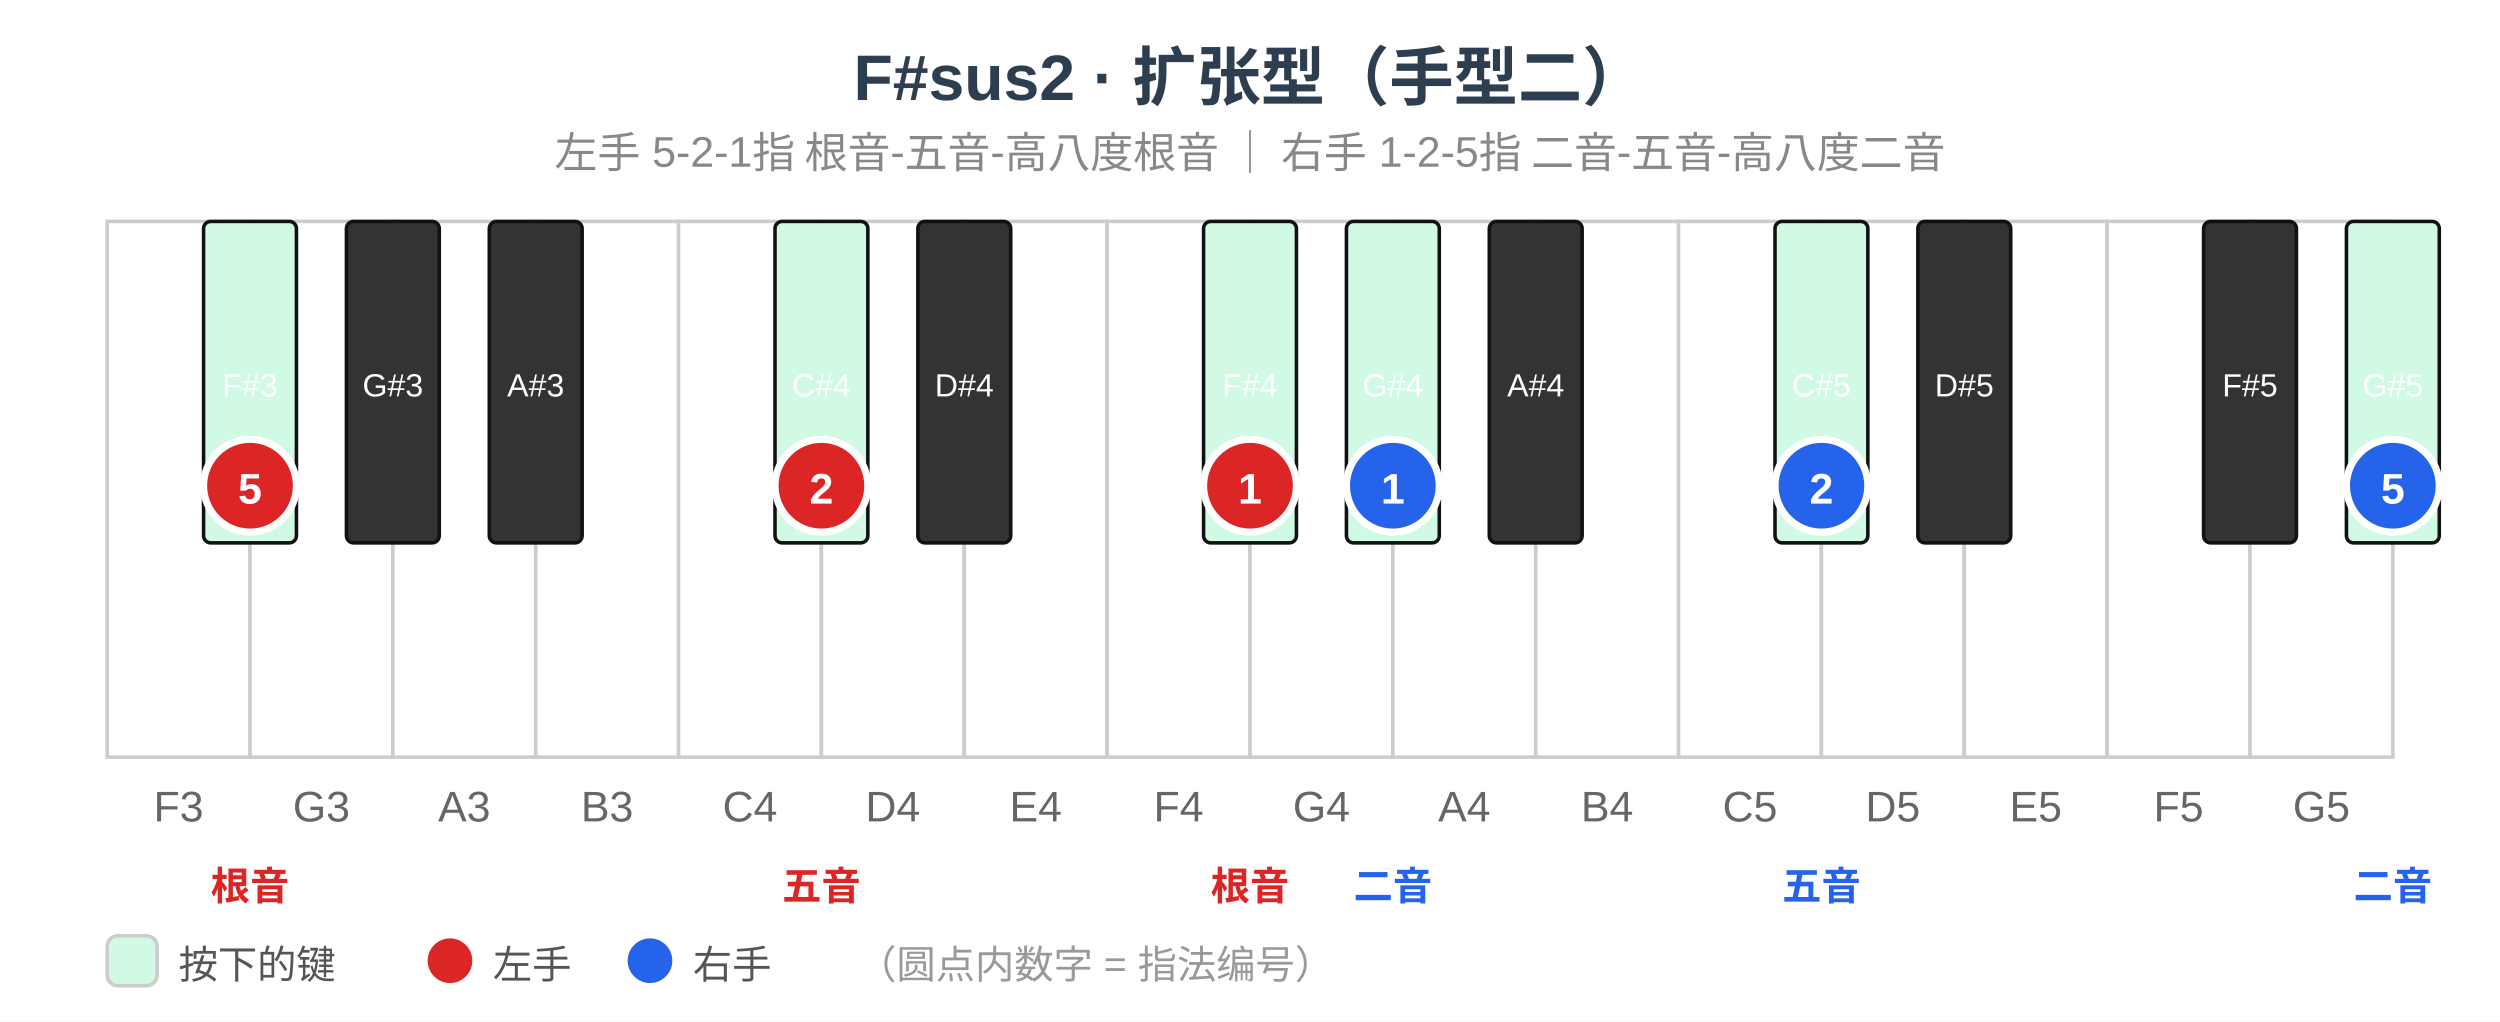
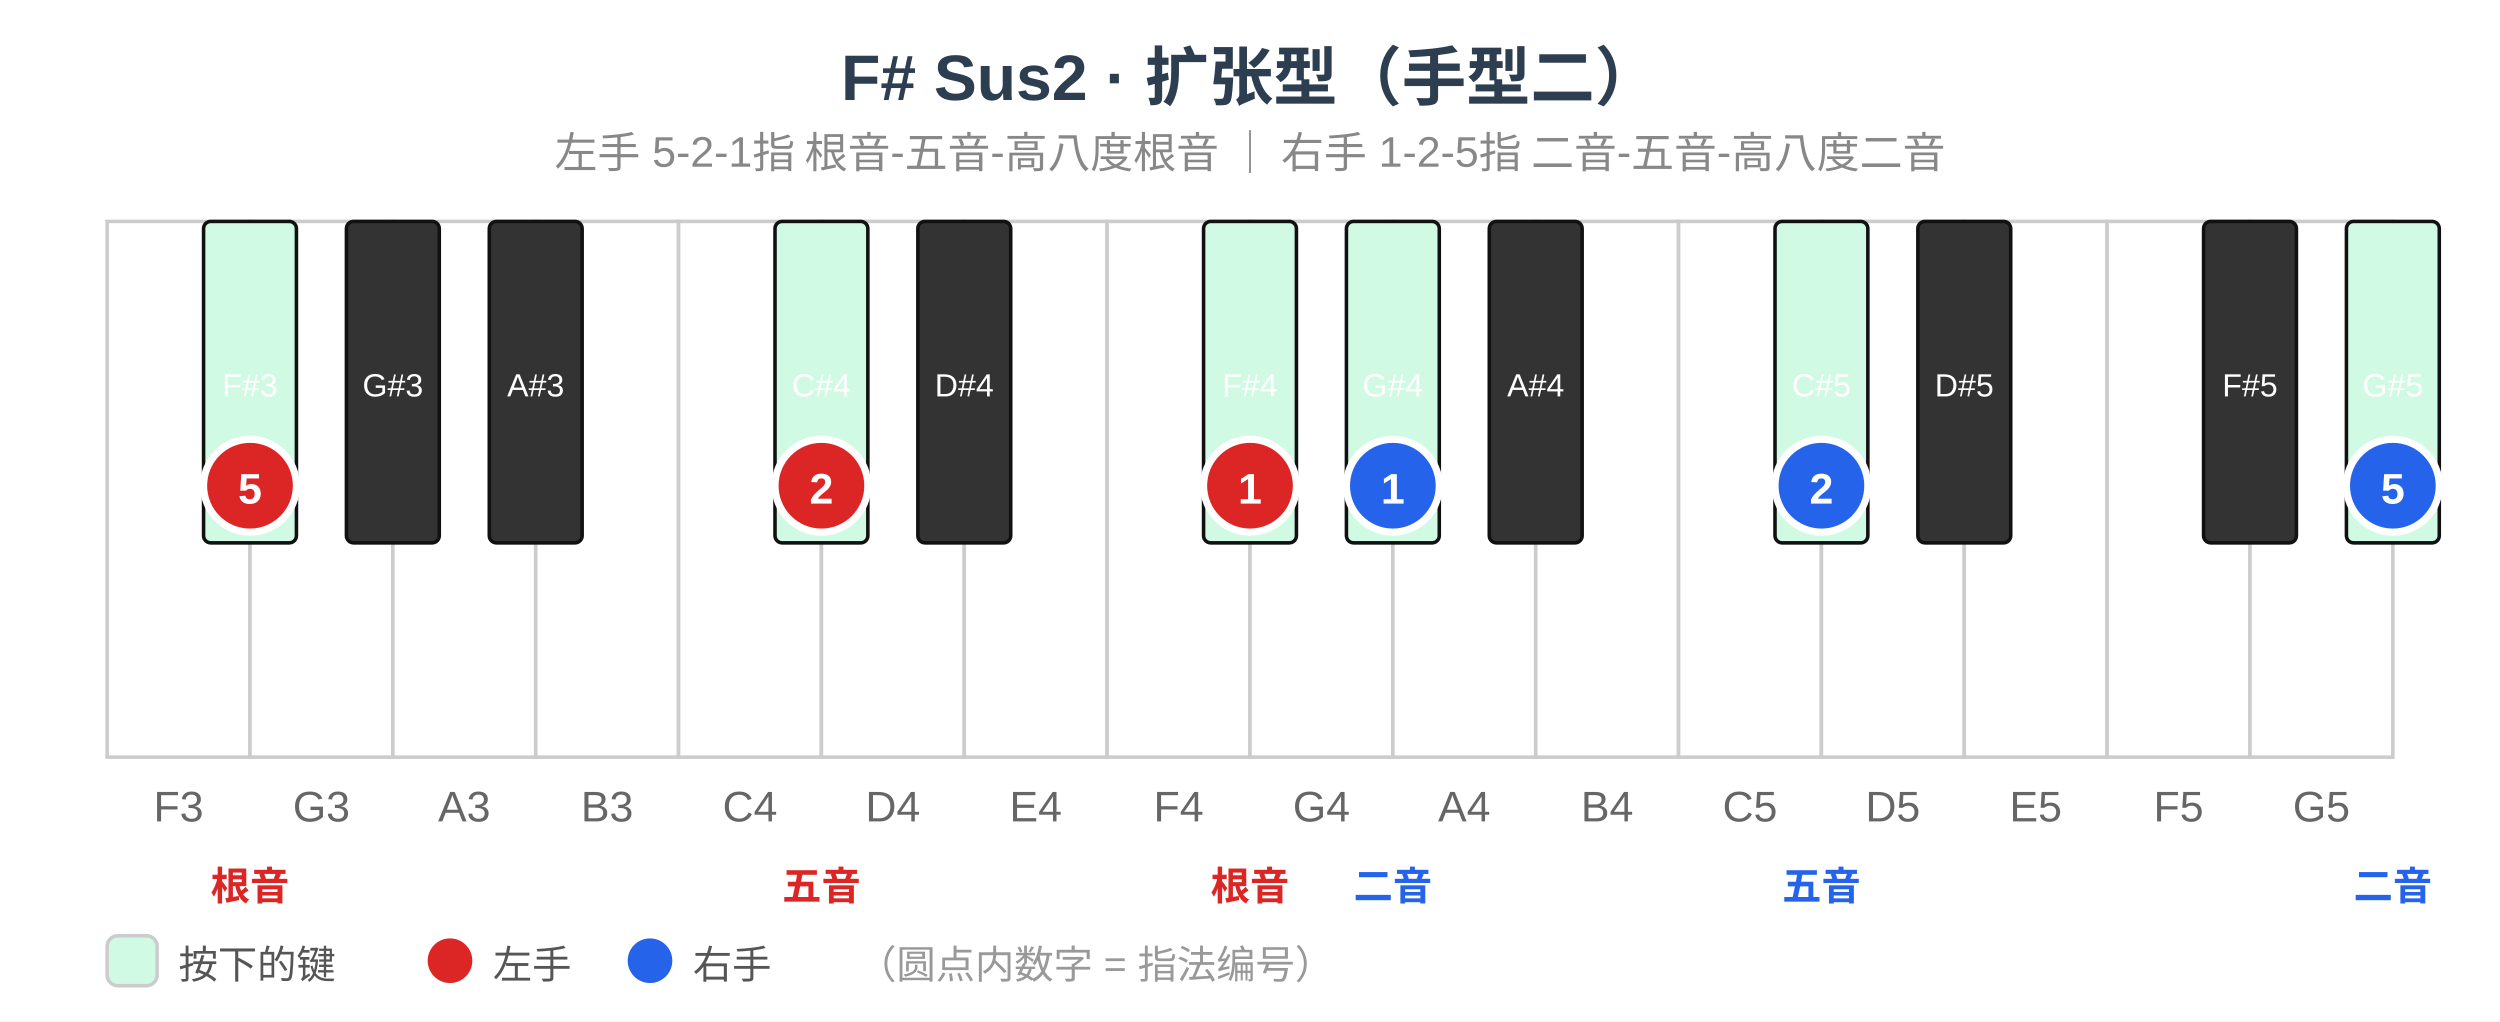
<svg xmlns="http://www.w3.org/2000/svg" viewBox="0 0 700 286" width="700" height="286">
  <rect width="700" height="286" fill="#ffffff" />
-   <text x="350.0" y="28" text-anchor="middle" font-family="Arial,sans-serif" font-size="18" font-weight="bold" fill="#2c3e50">F#sus2 · 扩张型（手型二）</text>
+   <text x="350.0" y="28" text-anchor="middle" font-family="Arial,sans-serif" font-size="18" font-weight="bold" fill="#2c3e50">F# Sus2 · 扩张型（手型二）</text>
  <text x="350.0" y="47" text-anchor="middle" font-family="Arial,sans-serif" font-size="12" fill="#888">左手 5-2-1指 根音-五音-高八度根音 ｜ 右手 1-2-5指 二音-五音-高八度二音</text>
  <rect x="30.0" y="62" width="40" height="150" fill="white" stroke="#ccc" stroke-width="1" />
  <text x="50.0" y="230" text-anchor="middle" font-family="Arial,sans-serif" font-size="12" fill="#666">F3</text>
  <rect x="70.0" y="62" width="40" height="150" fill="white" stroke="#ccc" stroke-width="1" />
  <text x="90.0" y="230" text-anchor="middle" font-family="Arial,sans-serif" font-size="12" fill="#666">G3</text>
  <rect x="110.0" y="62" width="40" height="150" fill="white" stroke="#ccc" stroke-width="1" />
  <text x="130.0" y="230" text-anchor="middle" font-family="Arial,sans-serif" font-size="12" fill="#666">A3</text>
  <rect x="150.0" y="62" width="40" height="150" fill="white" stroke="#ccc" stroke-width="1" />
  <text x="170.0" y="230" text-anchor="middle" font-family="Arial,sans-serif" font-size="12" fill="#666">B3</text>
  <rect x="190.0" y="62" width="40" height="150" fill="white" stroke="#ccc" stroke-width="1" />
  <text x="210.0" y="230" text-anchor="middle" font-family="Arial,sans-serif" font-size="12" fill="#666">C4</text>
  <rect x="230.0" y="62" width="40" height="150" fill="white" stroke="#ccc" stroke-width="1" />
  <text x="250.0" y="230" text-anchor="middle" font-family="Arial,sans-serif" font-size="12" fill="#666">D4</text>
  <rect x="270.0" y="62" width="40" height="150" fill="white" stroke="#ccc" stroke-width="1" />
  <text x="290.0" y="230" text-anchor="middle" font-family="Arial,sans-serif" font-size="12" fill="#666">E4</text>
  <rect x="310.0" y="62" width="40" height="150" fill="white" stroke="#ccc" stroke-width="1" />
  <text x="330.0" y="230" text-anchor="middle" font-family="Arial,sans-serif" font-size="12" fill="#666">F4</text>
  <rect x="350.0" y="62" width="40" height="150" fill="white" stroke="#ccc" stroke-width="1" />
  <text x="370.0" y="230" text-anchor="middle" font-family="Arial,sans-serif" font-size="12" fill="#666">G4</text>
  <rect x="390.0" y="62" width="40" height="150" fill="white" stroke="#ccc" stroke-width="1" />
  <text x="410.0" y="230" text-anchor="middle" font-family="Arial,sans-serif" font-size="12" fill="#666">A4</text>
  <rect x="430.0" y="62" width="40" height="150" fill="white" stroke="#ccc" stroke-width="1" />
  <text x="450.0" y="230" text-anchor="middle" font-family="Arial,sans-serif" font-size="12" fill="#666">B4</text>
  <rect x="470.0" y="62" width="40" height="150" fill="white" stroke="#ccc" stroke-width="1" />
  <text x="490.0" y="230" text-anchor="middle" font-family="Arial,sans-serif" font-size="12" fill="#666">C5</text>
  <rect x="510.0" y="62" width="40" height="150" fill="white" stroke="#ccc" stroke-width="1" />
  <text x="530.0" y="230" text-anchor="middle" font-family="Arial,sans-serif" font-size="12" fill="#666">D5</text>
  <rect x="550.0" y="62" width="40" height="150" fill="white" stroke="#ccc" stroke-width="1" />
  <text x="570.0" y="230" text-anchor="middle" font-family="Arial,sans-serif" font-size="12" fill="#666">E5</text>
  <rect x="590.0" y="62" width="40" height="150" fill="white" stroke="#ccc" stroke-width="1" />
  <text x="610.0" y="230" text-anchor="middle" font-family="Arial,sans-serif" font-size="12" fill="#666">F5</text>
  <rect x="630.0" y="62" width="40" height="150" fill="white" stroke="#ccc" stroke-width="1" />
  <text x="650.0" y="230" text-anchor="middle" font-family="Arial,sans-serif" font-size="12" fill="#666">G5</text>
  <rect x="57.0" y="62" width="26" height="90" fill="#d1fae5" stroke="#111" stroke-width="1" rx="2" />
  <text x="70.0" y="111.0" text-anchor="middle" font-family="Arial,sans-serif" font-size="9" fill="#fff">F#3</text>
  <rect x="97.0" y="62" width="26" height="90" fill="#333" stroke="#111" stroke-width="1" rx="2" />
  <text x="110.0" y="111.0" text-anchor="middle" font-family="Arial,sans-serif" font-size="9" fill="#fff">G#3</text>
  <rect x="137.0" y="62" width="26" height="90" fill="#333" stroke="#111" stroke-width="1" rx="2" />
  <text x="150.0" y="111.0" text-anchor="middle" font-family="Arial,sans-serif" font-size="9" fill="#fff">A#3</text>
  <rect x="217.0" y="62" width="26" height="90" fill="#d1fae5" stroke="#111" stroke-width="1" rx="2" />
  <text x="230.0" y="111.0" text-anchor="middle" font-family="Arial,sans-serif" font-size="9" fill="#fff">C#4</text>
  <rect x="257.0" y="62" width="26" height="90" fill="#333" stroke="#111" stroke-width="1" rx="2" />
  <text x="270.0" y="111.0" text-anchor="middle" font-family="Arial,sans-serif" font-size="9" fill="#fff">D#4</text>
  <rect x="337.0" y="62" width="26" height="90" fill="#d1fae5" stroke="#111" stroke-width="1" rx="2" />
  <text x="350.0" y="111.0" text-anchor="middle" font-family="Arial,sans-serif" font-size="9" fill="#fff">F#4</text>
  <rect x="377.0" y="62" width="26" height="90" fill="#d1fae5" stroke="#111" stroke-width="1" rx="2" />
  <text x="390.0" y="111.0" text-anchor="middle" font-family="Arial,sans-serif" font-size="9" fill="#fff">G#4</text>
  <rect x="417.0" y="62" width="26" height="90" fill="#333" stroke="#111" stroke-width="1" rx="2" />
  <text x="430.0" y="111.0" text-anchor="middle" font-family="Arial,sans-serif" font-size="9" fill="#fff">A#4</text>
  <rect x="497.0" y="62" width="26" height="90" fill="#d1fae5" stroke="#111" stroke-width="1" rx="2" />
  <text x="510.0" y="111.0" text-anchor="middle" font-family="Arial,sans-serif" font-size="9" fill="#fff">C#5</text>
  <rect x="537.0" y="62" width="26" height="90" fill="#333" stroke="#111" stroke-width="1" rx="2" />
  <text x="550.0" y="111.0" text-anchor="middle" font-family="Arial,sans-serif" font-size="9" fill="#fff">D#5</text>
  <rect x="617.0" y="62" width="26" height="90" fill="#333" stroke="#111" stroke-width="1" rx="2" />
  <text x="630.0" y="111.0" text-anchor="middle" font-family="Arial,sans-serif" font-size="9" fill="#fff">F#5</text>
  <rect x="657.0" y="62" width="26" height="90" fill="#d1fae5" stroke="#111" stroke-width="1" rx="2" />
  <text x="670.0" y="111.0" text-anchor="middle" font-family="Arial,sans-serif" font-size="9" fill="#fff">G#5</text>
  <circle cx="70.0" cy="136.0" r="13" fill="#dc2626" stroke="white" stroke-width="2" />
  <text x="70.0" y="141.0" text-anchor="middle" font-family="Arial,sans-serif" font-size="12" font-weight="bold" fill="white">5</text>
  <text x="70.0" y="252" text-anchor="middle" font-family="Arial,sans-serif" font-size="11" font-weight="bold" fill="#dc2626">根音</text>
  <circle cx="230.0" cy="136.0" r="13" fill="#dc2626" stroke="white" stroke-width="2" />
  <text x="230.0" y="141.0" text-anchor="middle" font-family="Arial,sans-serif" font-size="12" font-weight="bold" fill="white">2</text>
  <text x="230.0" y="252" text-anchor="middle" font-family="Arial,sans-serif" font-size="11" font-weight="bold" fill="#dc2626">五音</text>
  <circle cx="350.0" cy="136.0" r="13" fill="#dc2626" stroke="white" stroke-width="2" />
  <text x="350.0" y="141.0" text-anchor="middle" font-family="Arial,sans-serif" font-size="12" font-weight="bold" fill="white">1</text>
  <text x="350.0" y="252" text-anchor="middle" font-family="Arial,sans-serif" font-size="11" font-weight="bold" fill="#dc2626">根音</text>
  <circle cx="390.0" cy="136.0" r="13" fill="#2563eb" stroke="white" stroke-width="2" />
  <text x="390.0" y="141.0" text-anchor="middle" font-family="Arial,sans-serif" font-size="12" font-weight="bold" fill="white">1</text>
  <text x="390.0" y="252" text-anchor="middle" font-family="Arial,sans-serif" font-size="11" font-weight="bold" fill="#2563eb">二音</text>
  <circle cx="510.0" cy="136.0" r="13" fill="#2563eb" stroke="white" stroke-width="2" />
  <text x="510.0" y="141.0" text-anchor="middle" font-family="Arial,sans-serif" font-size="12" font-weight="bold" fill="white">2</text>
  <text x="510.0" y="252" text-anchor="middle" font-family="Arial,sans-serif" font-size="11" font-weight="bold" fill="#2563eb">五音</text>
  <circle cx="670.0" cy="136.0" r="13" fill="#2563eb" stroke="white" stroke-width="2" />
  <text x="670.0" y="141.0" text-anchor="middle" font-family="Arial,sans-serif" font-size="12" font-weight="bold" fill="white">5</text>
  <text x="670.0" y="252" text-anchor="middle" font-family="Arial,sans-serif" font-size="11" font-weight="bold" fill="#2563eb">二音</text>
  <rect x="30.0" y="262" width="14" height="14" rx="3" fill="#d1fae5" stroke="#ccc" stroke-width="1" />
  <text x="50.0" y="274" font-family="Arial,sans-serif" font-size="11" fill="#555">按下的键</text>
  <circle cx="126.0" cy="269" r="7" fill="#dc2626" stroke="white" stroke-width="1.5" />
  <text x="138.0" y="274" font-family="Arial,sans-serif" font-size="11" fill="#555">左手</text>
  <circle cx="182.0" cy="269" r="7" fill="#2563eb" stroke="white" stroke-width="1.5" />
  <text x="194.0" y="274" font-family="Arial,sans-serif" font-size="11" fill="#555">右手</text>
  <text x="240.0" y="274" font-family="Arial,sans-serif" font-size="11" fill="#999">（圆点内数字 = 指法编号）</text>
</svg>
